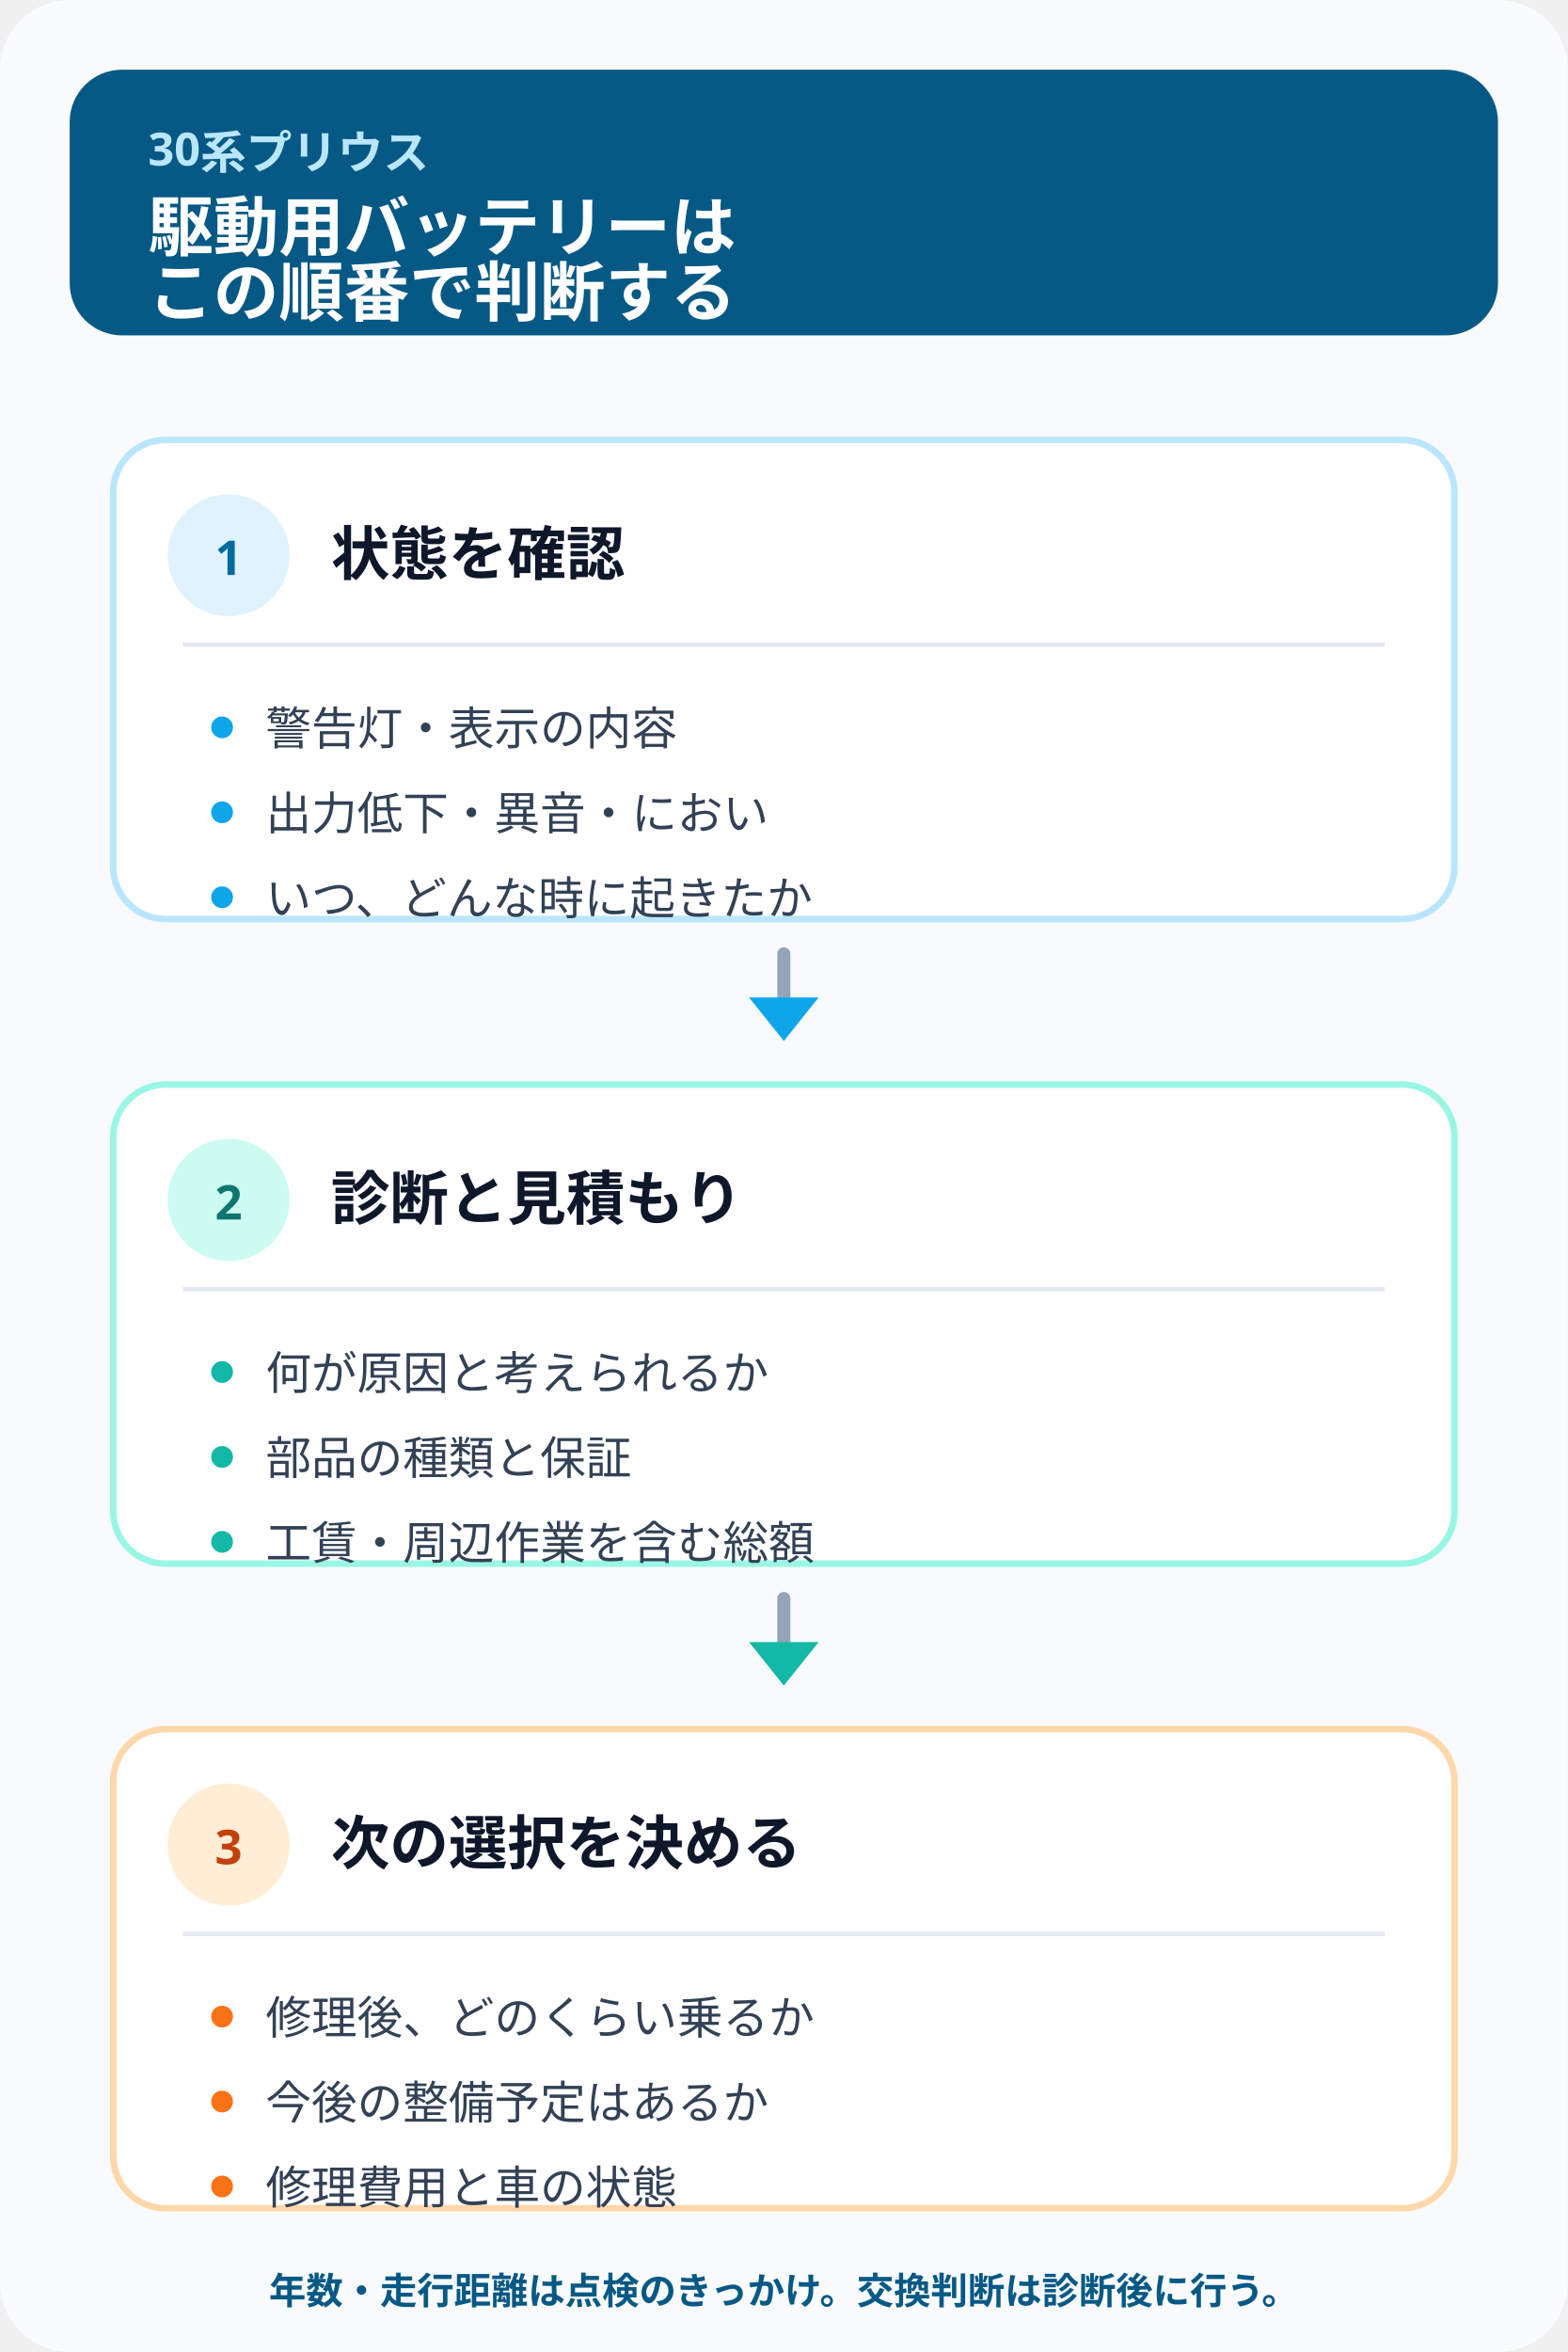
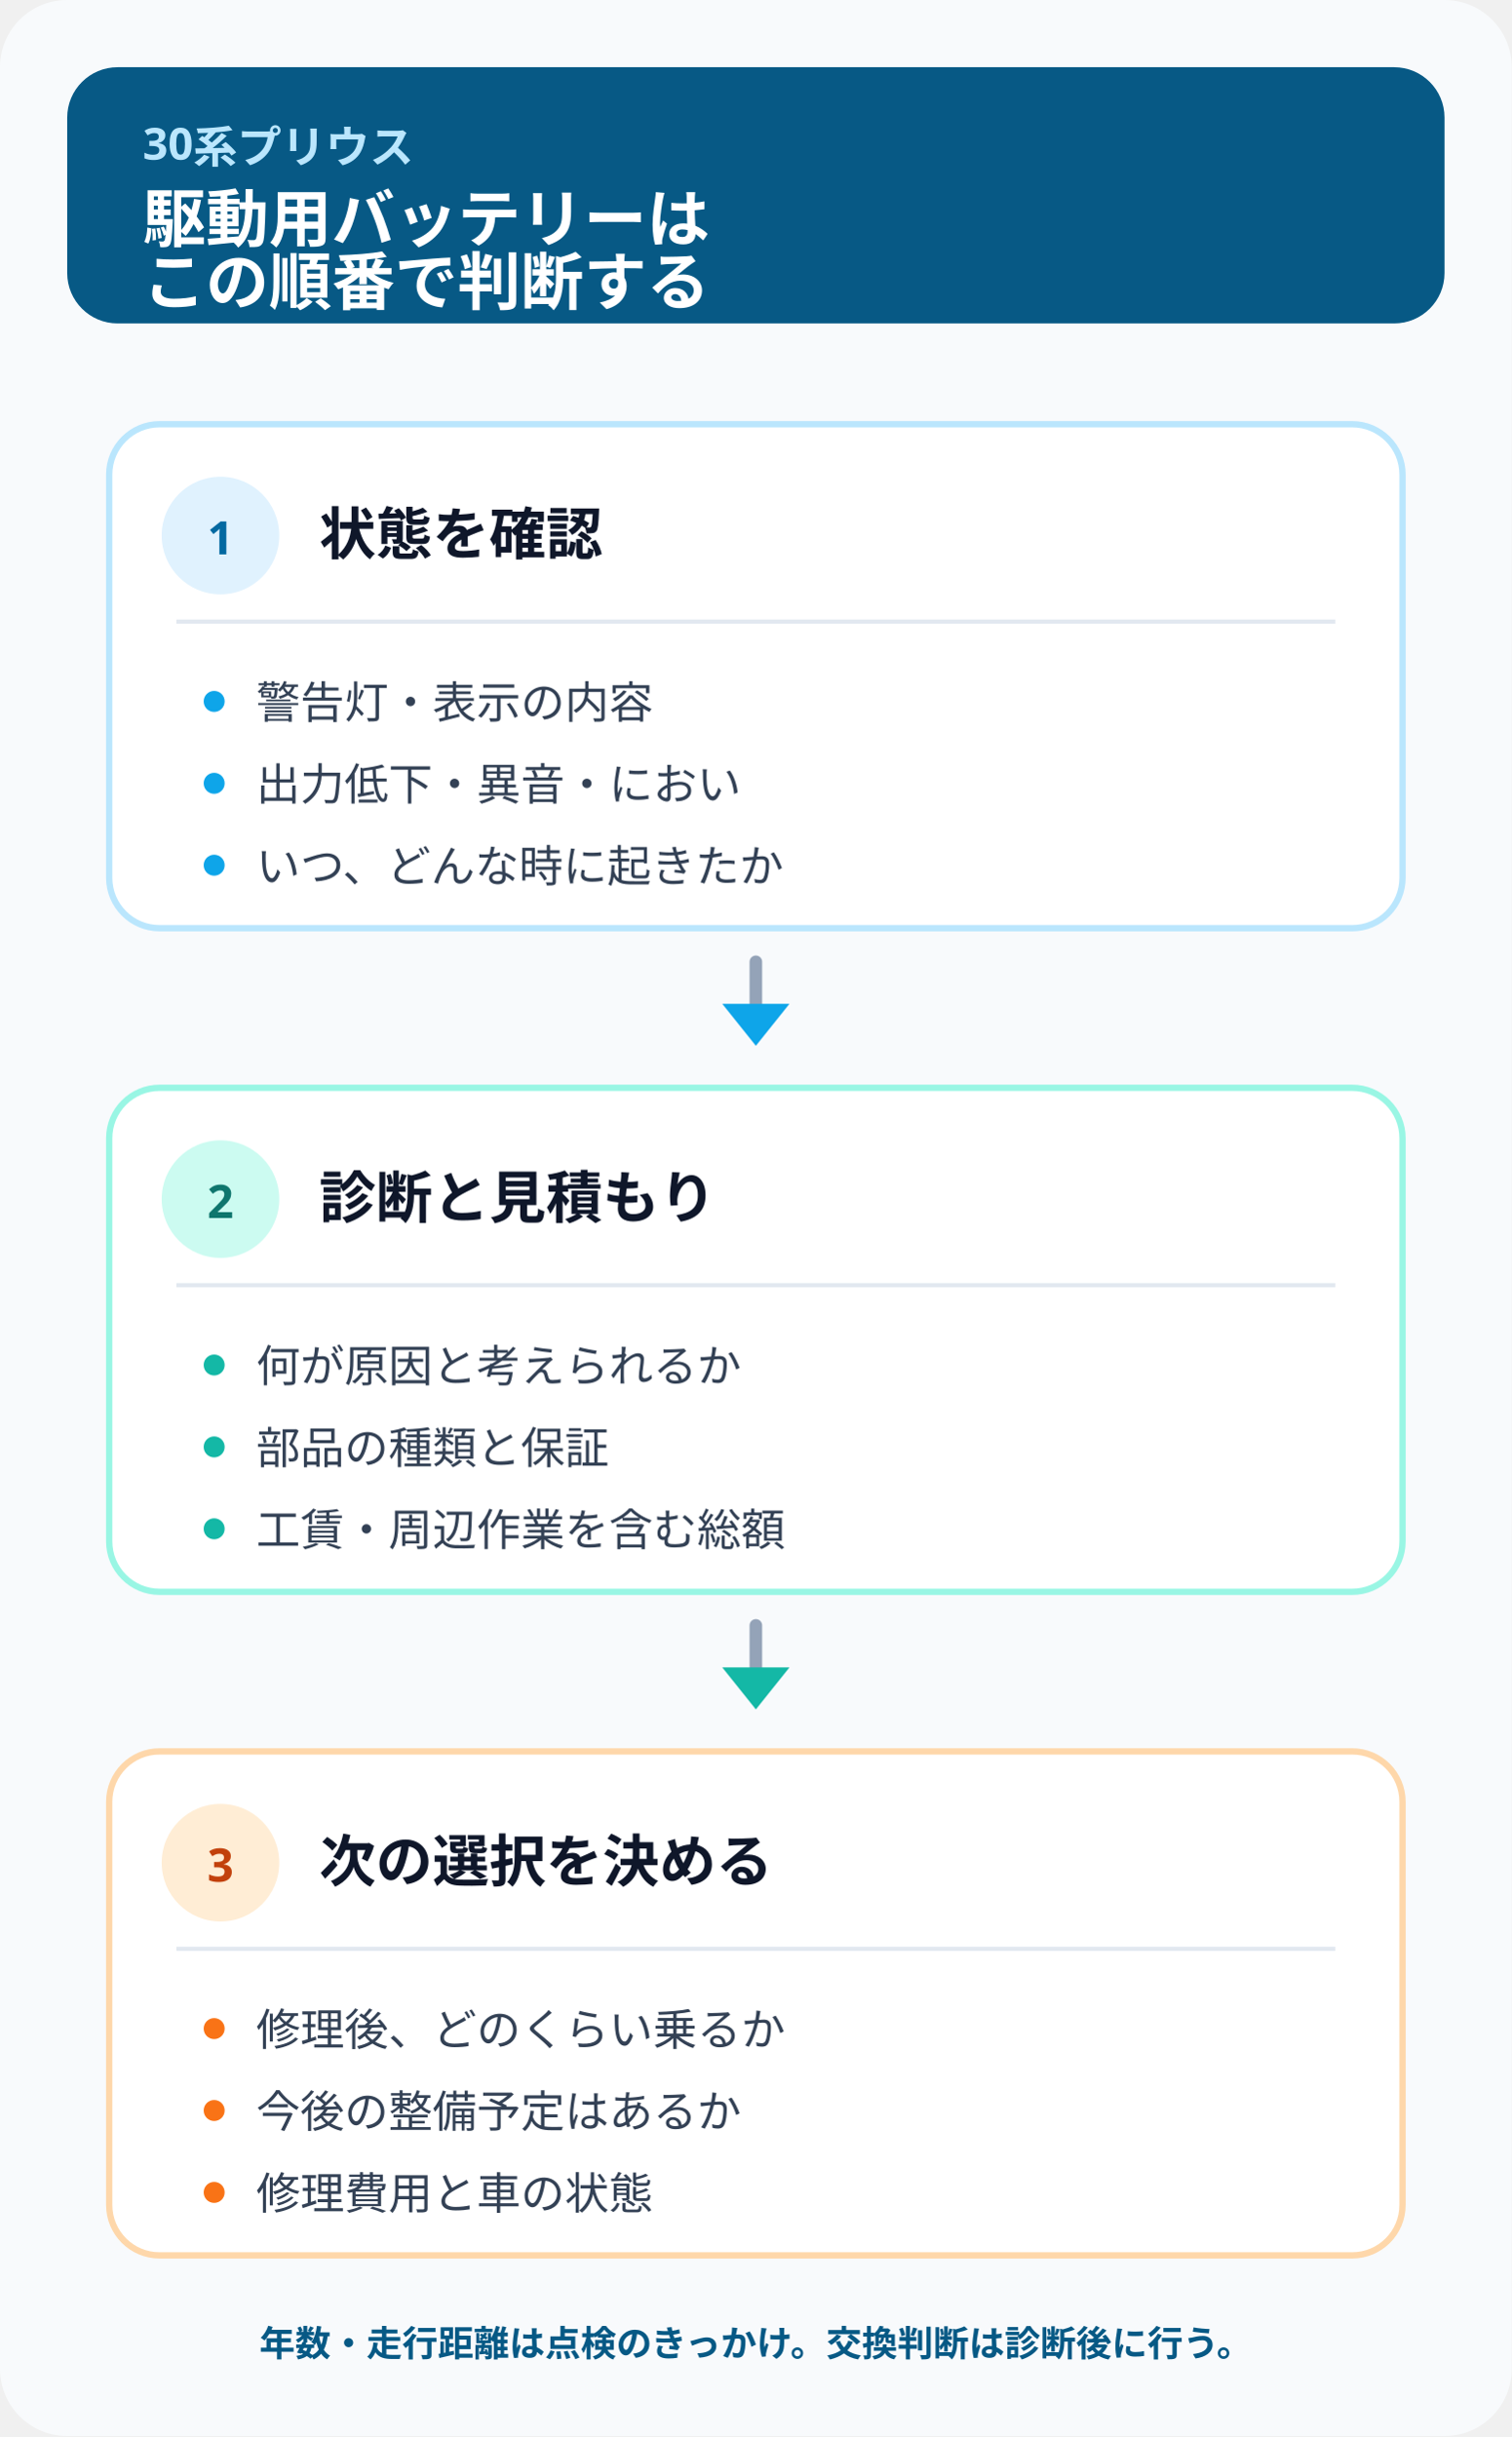
- <svg xmlns="http://www.w3.org/2000/svg" viewBox="0 0 720 1080" role="img" aria-labelledby="title desc">
-   <rect width="720" height="1080" rx="32" fill="#f8fafc" />
+ <svg xmlns="http://www.w3.org/2000/svg" viewBox="0 0 720 1160" role="img" aria-labelledby="title desc">
+   <rect width="720" height="1160" rx="32" fill="#f8fafc" />
  <rect x="32" y="32" width="656" height="122" rx="24" fill="#075985" />
  <text x="68" y="76" font-family="sans-serif" font-size="21" font-weight="700" fill="#bae6fd">30系プリウス</text>
  <text x="68" y="115" font-family="sans-serif" font-size="30" font-weight="700" fill="#ffffff">駆動用バッテリーは</text>
  <text x="68" y="145" font-family="sans-serif" font-size="30" font-weight="700" fill="#ffffff">この順番で判断する</text>
-   <rect x="52" y="202" width="616" height="220" rx="24" fill="#ffffff" stroke="#bae6fd" stroke-width="3" />
+   <rect x="52" y="202" width="616" height="240" rx="24" fill="#ffffff" stroke="#bae6fd" stroke-width="3" />
  <circle cx="105" cy="255" r="28" fill="#e0f2fe" />
  <text x="105" y="264" text-anchor="middle" font-family="sans-serif" font-size="22" font-weight="700" fill="#0369a1">1</text>
  <text x="152" y="264" font-family="sans-serif" font-size="27" font-weight="700" fill="#0f172a">状態を確認</text>
  <line x1="84" y1="296" x2="636" y2="296" stroke="#e2e8f0" stroke-width="2" />
  <circle cx="102" cy="334" r="5" fill="#0ea5e9" />
  <text x="122" y="342" font-family="sans-serif" font-size="21" fill="#334155">警告灯・表示の内容</text>
  <circle cx="102" cy="373" r="5" fill="#0ea5e9" />
  <text x="122" y="381" font-family="sans-serif" font-size="21" fill="#334155">出力低下・異音・におい</text>
  <circle cx="102" cy="412" r="5" fill="#0ea5e9" />
  <text x="122" y="420" font-family="sans-serif" font-size="21" fill="#334155">いつ、どんな時に起きたか</text>
-   <path d="M360 438 L360 462" stroke="#94a3b8" stroke-width="6" stroke-linecap="round" />
-   <path d="M344 458 L360 478 L376 458 Z" fill="#0ea5e9" />
-   <rect x="52" y="498" width="616" height="220" rx="24" fill="#ffffff" stroke="#99f6e4" stroke-width="3" />
-   <circle cx="105" cy="551" r="28" fill="#ccfbf1" />
-   <text x="105" y="560" text-anchor="middle" font-family="sans-serif" font-size="22" font-weight="700" fill="#0f766e">2</text>
-   <text x="152" y="560" font-family="sans-serif" font-size="27" font-weight="700" fill="#0f172a">診断と見積もり</text>
-   <line x1="84" y1="592" x2="636" y2="592" stroke="#e2e8f0" stroke-width="2" />
-   <circle cx="102" cy="630" r="5" fill="#14b8a6" />
-   <text x="122" y="638" font-family="sans-serif" font-size="21" fill="#334155">何が原因と考えられるか</text>
-   <circle cx="102" cy="669" r="5" fill="#14b8a6" />
-   <text x="122" y="677" font-family="sans-serif" font-size="21" fill="#334155">部品の種類と保証</text>
-   <circle cx="102" cy="708" r="5" fill="#14b8a6" />
-   <text x="122" y="716" font-family="sans-serif" font-size="21" fill="#334155">工賃・周辺作業を含む総額</text>
-   <path d="M360 734 L360 758" stroke="#94a3b8" stroke-width="6" stroke-linecap="round" />
-   <path d="M344 754 L360 774 L376 754 Z" fill="#14b8a6" />
-   <rect x="52" y="794" width="616" height="220" rx="24" fill="#ffffff" stroke="#fed7aa" stroke-width="3" />
-   <circle cx="105" cy="847" r="28" fill="#ffedd5" />
-   <text x="105" y="856" text-anchor="middle" font-family="sans-serif" font-size="22" font-weight="700" fill="#c2410c">3</text>
-   <text x="152" y="856" font-family="sans-serif" font-size="27" font-weight="700" fill="#0f172a">次の選択を決める</text>
-   <line x1="84" y1="888" x2="636" y2="888" stroke="#e2e8f0" stroke-width="2" />
-   <circle cx="102" cy="926" r="5" fill="#f97316" />
-   <text x="122" y="934" font-family="sans-serif" font-size="21" fill="#334155">修理後、どのくらい乗るか</text>
-   <circle cx="102" cy="965" r="5" fill="#f97316" />
-   <text x="122" y="973" font-family="sans-serif" font-size="21" fill="#334155">今後の整備予定はあるか</text>
-   <circle cx="102" cy="1004" r="5" fill="#f97316" />
-   <text x="122" y="1012" font-family="sans-serif" font-size="21" fill="#334155">修理費用と車の状態</text>
-   <text x="360" y="1058" text-anchor="middle" font-family="sans-serif" font-size="17" font-weight="700" fill="#075985">年数・走行距離は点検のきっかけ。交換判断は診断後に行う。</text>
+   <path d="M360 458 L360 482" stroke="#94a3b8" stroke-width="6" stroke-linecap="round" />
+   <path d="M344 478 L360 498 L376 478 Z" fill="#0ea5e9" />
+   <rect x="52" y="518" width="616" height="240" rx="24" fill="#ffffff" stroke="#99f6e4" stroke-width="3" />
+   <circle cx="105" cy="571" r="28" fill="#ccfbf1" />
+   <text x="105" y="580" text-anchor="middle" font-family="sans-serif" font-size="22" font-weight="700" fill="#0f766e">2</text>
+   <text x="152" y="580" font-family="sans-serif" font-size="27" font-weight="700" fill="#0f172a">診断と見積もり</text>
+   <line x1="84" y1="612" x2="636" y2="612" stroke="#e2e8f0" stroke-width="2" />
+   <circle cx="102" cy="650" r="5" fill="#14b8a6" />
+   <text x="122" y="658" font-family="sans-serif" font-size="21" fill="#334155">何が原因と考えられるか</text>
+   <circle cx="102" cy="689" r="5" fill="#14b8a6" />
+   <text x="122" y="697" font-family="sans-serif" font-size="21" fill="#334155">部品の種類と保証</text>
+   <circle cx="102" cy="728" r="5" fill="#14b8a6" />
+   <text x="122" y="736" font-family="sans-serif" font-size="21" fill="#334155">工賃・周辺作業を含む総額</text>
+   <path d="M360 774 L360 798" stroke="#94a3b8" stroke-width="6" stroke-linecap="round" />
+   <path d="M344 794 L360 814 L376 794 Z" fill="#14b8a6" />
+   <rect x="52" y="834" width="616" height="240" rx="24" fill="#ffffff" stroke="#fed7aa" stroke-width="3" />
+   <circle cx="105" cy="887" r="28" fill="#ffedd5" />
+   <text x="105" y="896" text-anchor="middle" font-family="sans-serif" font-size="22" font-weight="700" fill="#c2410c">3</text>
+   <text x="152" y="896" font-family="sans-serif" font-size="27" font-weight="700" fill="#0f172a">次の選択を決める</text>
+   <line x1="84" y1="928" x2="636" y2="928" stroke="#e2e8f0" stroke-width="2" />
+   <circle cx="102" cy="966" r="5" fill="#f97316" />
+   <text x="122" y="974" font-family="sans-serif" font-size="21" fill="#334155">修理後、どのくらい乗るか</text>
+   <circle cx="102" cy="1005" r="5" fill="#f97316" />
+   <text x="122" y="1013" font-family="sans-serif" font-size="21" fill="#334155">今後の整備予定はあるか</text>
+   <circle cx="102" cy="1044" r="5" fill="#f97316" />
+   <text x="122" y="1052" font-family="sans-serif" font-size="21" fill="#334155">修理費用と車の状態</text>
+   <text x="360" y="1122" text-anchor="middle" font-family="sans-serif" font-size="17" font-weight="700" fill="#075985">年数・走行距離は点検のきっかけ。交換判断は診断後に行う。</text>
</svg>
